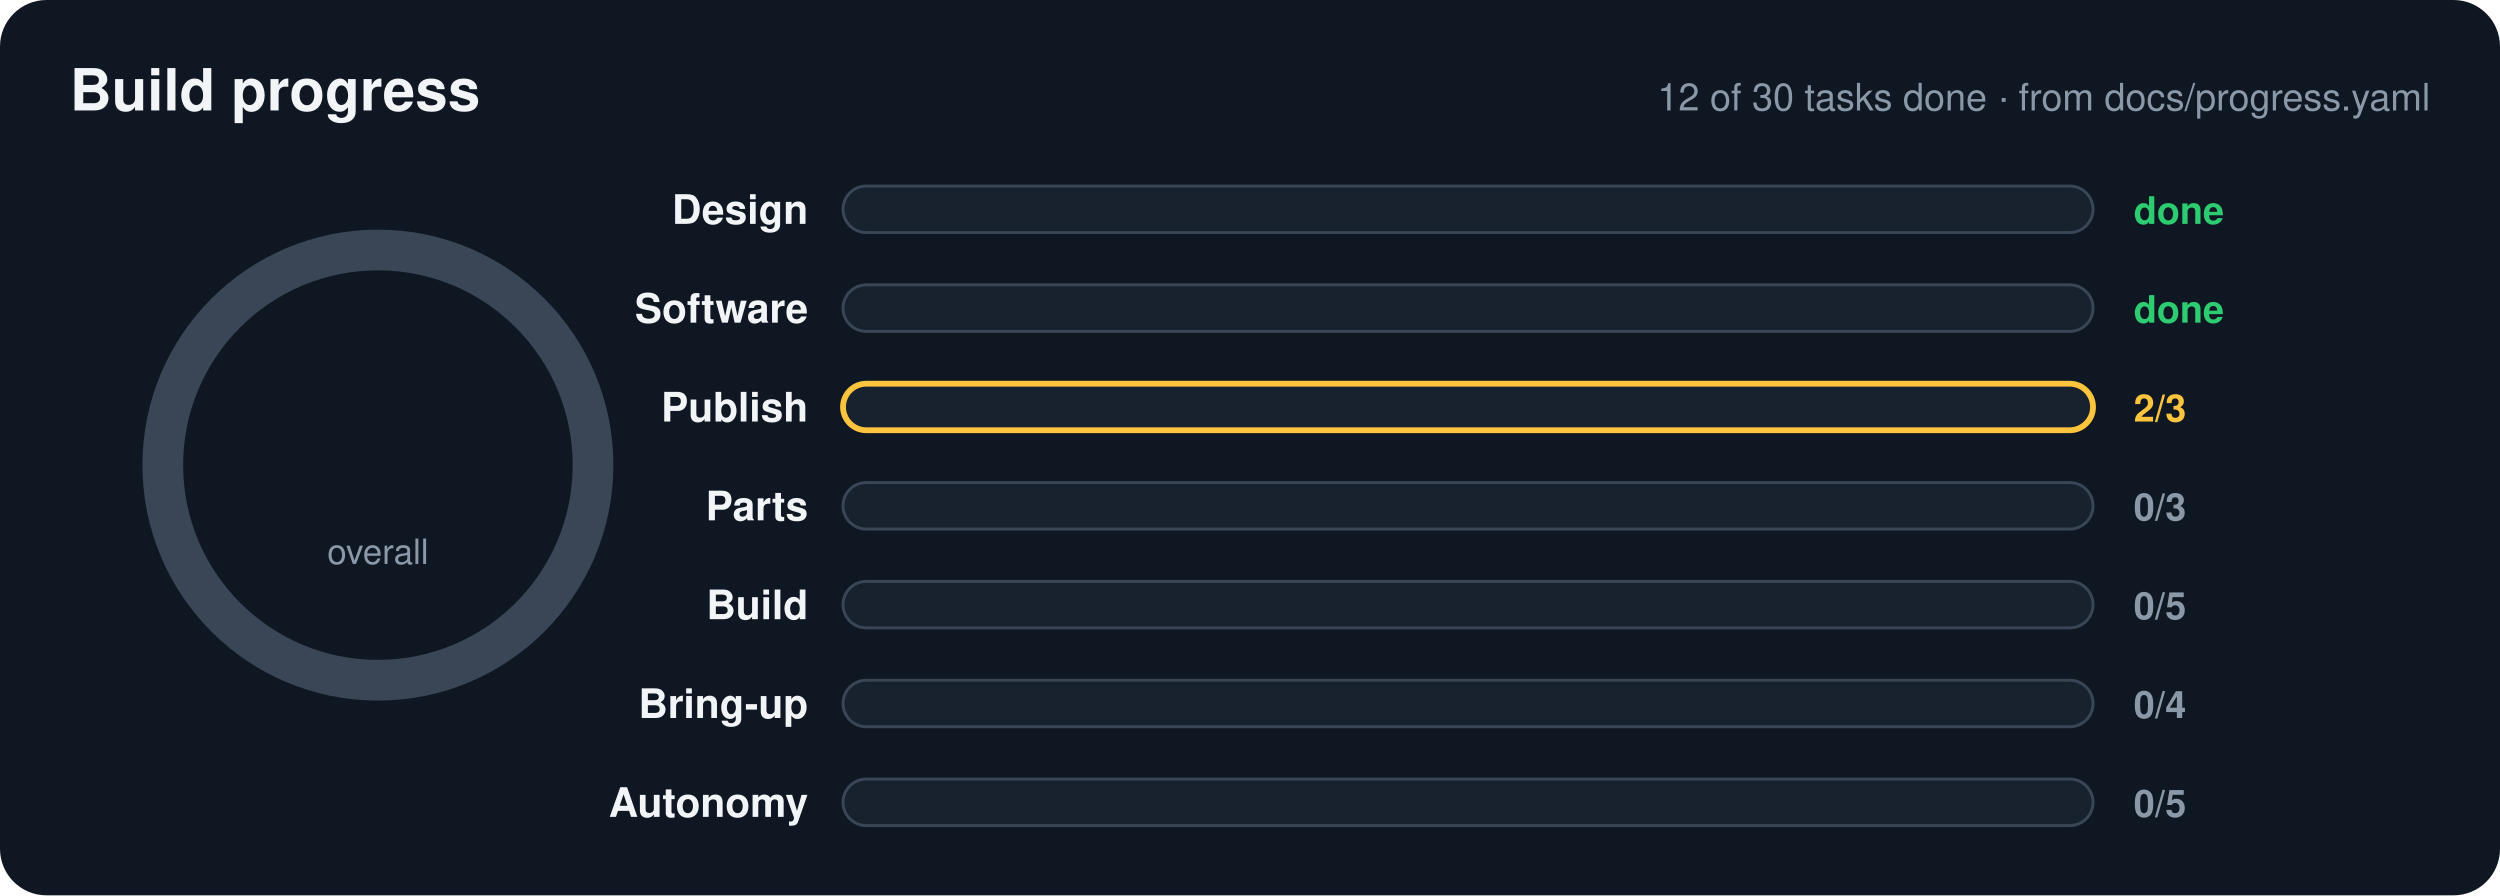
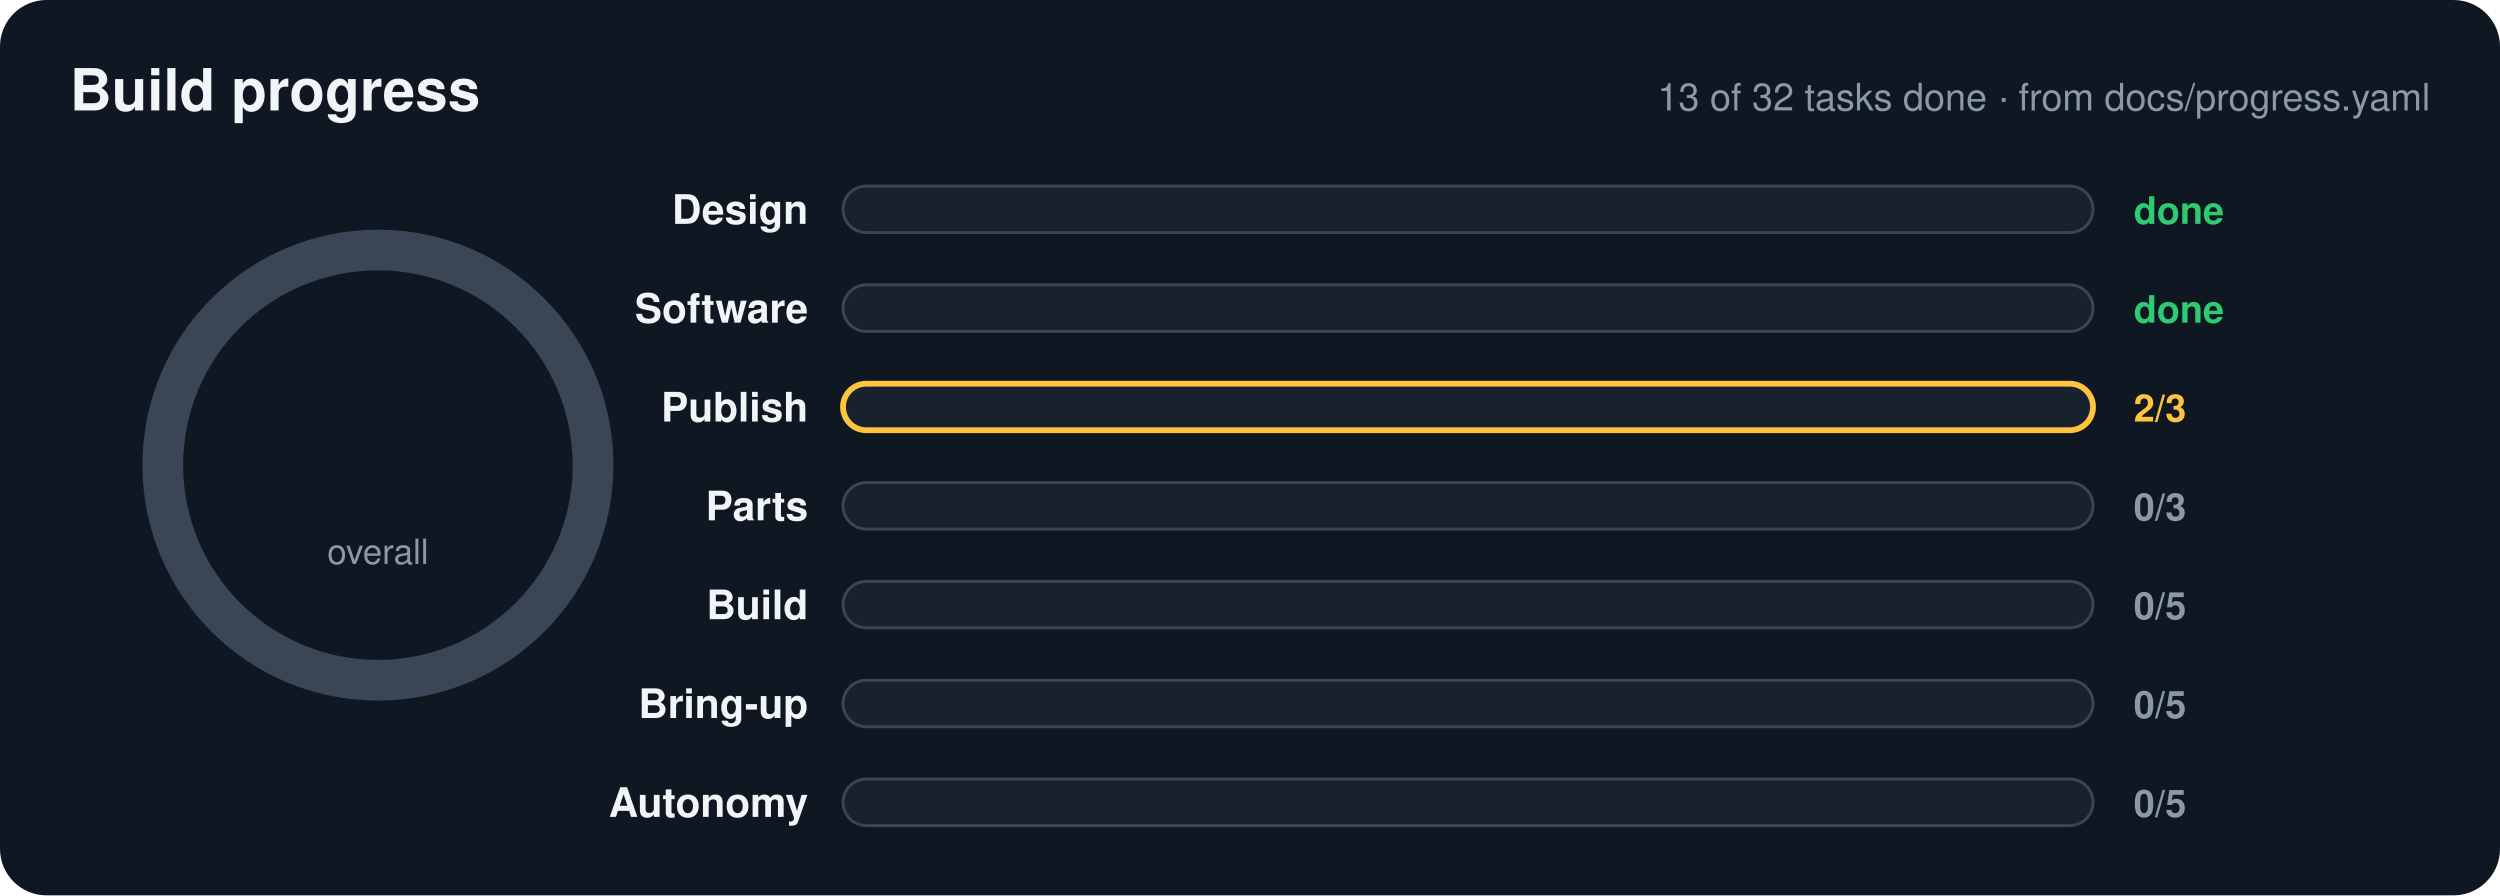
- <svg xmlns="http://www.w3.org/2000/svg" width="860" height="308" viewBox="0 0 860 308" role="img" aria-label="Build progress: 40% (12 of 30 tasks)" font-family="-apple-system,BlinkMacSystemFont,'Segoe UI',Helvetica,Arial,sans-serif">
+ <svg xmlns="http://www.w3.org/2000/svg" width="860" height="308" viewBox="0 0 860 308" role="img" aria-label="Build progress: 41% (13 of 32 tasks)" font-family="-apple-system,BlinkMacSystemFont,'Segoe UI',Helvetica,Arial,sans-serif">
  <rect width="860" height="308" rx="16" fill="#0f1722" />
  <text x="24" y="38" fill="#f2f5f8" font-size="20" font-weight="700">Build progress</text>
-   <text x="836" y="38" fill="#8b98a8" font-size="13" text-anchor="end">12 of 30 tasks done · from docs/progress.yaml</text>
+   <text x="836" y="38" fill="#8b98a8" font-size="13" text-anchor="end">13 of 32 tasks done · from docs/progress.yaml</text>
  <circle cx="130" cy="160.0" r="74" fill="none" stroke="#3a4656" stroke-width="14" />
  <circle cx="130" cy="160.0" r="74" fill="none" stroke="#2ecc71" stroke-width="14" stroke-linecap="round" transform="rotate(-90 130 160.0)" stroke-dasharray="465.0" stroke-dashoffset="465.0">
-     <animate attributeName="stroke-dashoffset" from="465.0" to="279.0" dur="1.6s" begin="0.2s" fill="freeze" calcMode="spline" keySplines="0.2 0.8 0.2 1" keyTimes="0;1" />
+     <animate attributeName="stroke-dashoffset" from="465.0" to="276.1" dur="1.6s" begin="0.2s" fill="freeze" calcMode="spline" keySplines="0.2 0.8 0.2 1" keyTimes="0;1" />
  </circle>
-   <text x="130" y="172.0" fill="#f2f5f8" font-size="38" font-weight="800" text-anchor="middle" opacity="0">40%<animate attributeName="opacity" from="0" to="1" dur="0.6s" begin="1.2s" fill="freeze" />
+   <text x="130" y="172.0" fill="#f2f5f8" font-size="38" font-weight="800" text-anchor="middle" opacity="0">41%<animate attributeName="opacity" from="0" to="1" dur="0.6s" begin="1.2s" fill="freeze" />
  </text>
  <text x="130" y="194.0" fill="#8b98a8" font-size="12" text-anchor="middle">overall</text>
  <text x="278" y="77" fill="#f2f5f8" font-size="14" font-weight="600" text-anchor="end">Design</text>
  <rect x="290" y="64" width="430" height="16" rx="8" fill="#18222f" stroke="#3a4656" />
  <rect x="290" y="64" width="0" height="16" rx="8" fill="#2ecc71">
    <animate attributeName="width" from="0" to="430" dur="1.1s" begin="0.30s" fill="freeze" calcMode="spline" keySplines="0.2 0.8 0.2 1" keyTimes="0;1" />
  </rect>
  <text x="734" y="77" fill="#2ecc71" font-size="13" font-weight="600">done</text>
  <text x="278" y="111" fill="#f2f5f8" font-size="14" font-weight="600" text-anchor="end">Software</text>
  <rect x="290" y="98" width="430" height="16" rx="8" fill="#18222f" stroke="#3a4656" />
  <rect x="290" y="98" width="0" height="16" rx="8" fill="#2ecc71">
    <animate attributeName="width" from="0" to="430" dur="1.1s" begin="0.45s" fill="freeze" calcMode="spline" keySplines="0.2 0.8 0.2 1" keyTimes="0;1" />
  </rect>
  <text x="734" y="111" fill="#2ecc71" font-size="13" font-weight="600">done</text>
  <text x="278" y="145" fill="#f2f5f8" font-size="14" font-weight="600" text-anchor="end">Publish</text>
  <rect x="290" y="132" width="430" height="16" rx="8" fill="#18222f" stroke="#3a4656" />
  <rect x="290" y="132" width="0" height="16" rx="8" fill="#ffc43d">
    <animate attributeName="width" from="0" to="287" dur="1.1s" begin="0.60s" fill="freeze" calcMode="spline" keySplines="0.2 0.8 0.2 1" keyTimes="0;1" />
  </rect>
  <rect x="290" y="132" width="430" height="16" rx="8" fill="none" stroke="#ffc43d" stroke-width="2">
    <animate attributeName="opacity" values="0.2;1;0.2" dur="1.6s" repeatCount="indefinite" />
  </rect>
  <text x="734" y="145" fill="#ffc43d" font-size="13" font-weight="600">2/3</text>
  <text x="278" y="179" fill="#f2f5f8" font-size="14" font-weight="600" text-anchor="end">Parts</text>
  <rect x="290" y="166" width="430" height="16" rx="8" fill="#18222f" stroke="#3a4656" />
  <text x="734" y="179" fill="#8b98a8" font-size="13" font-weight="600">0/3</text>
  <text x="278" y="213" fill="#f2f5f8" font-size="14" font-weight="600" text-anchor="end">Build</text>
  <rect x="290" y="200" width="430" height="16" rx="8" fill="#18222f" stroke="#3a4656" />
  <text x="734" y="213" fill="#8b98a8" font-size="13" font-weight="600">0/5</text>
  <text x="278" y="247" fill="#f2f5f8" font-size="14" font-weight="600" text-anchor="end">Bring-up</text>
  <rect x="290" y="234" width="430" height="16" rx="8" fill="#18222f" stroke="#3a4656" />
-   <text x="734" y="247" fill="#8b98a8" font-size="13" font-weight="600">0/4</text>
+   <text x="734" y="247" fill="#8b98a8" font-size="13" font-weight="600">0/5</text>
  <text x="278" y="281" fill="#f2f5f8" font-size="14" font-weight="600" text-anchor="end">Autonomy</text>
  <rect x="290" y="268" width="430" height="16" rx="8" fill="#18222f" stroke="#3a4656" />
  <text x="734" y="281" fill="#8b98a8" font-size="13" font-weight="600">0/5</text>
</svg>
